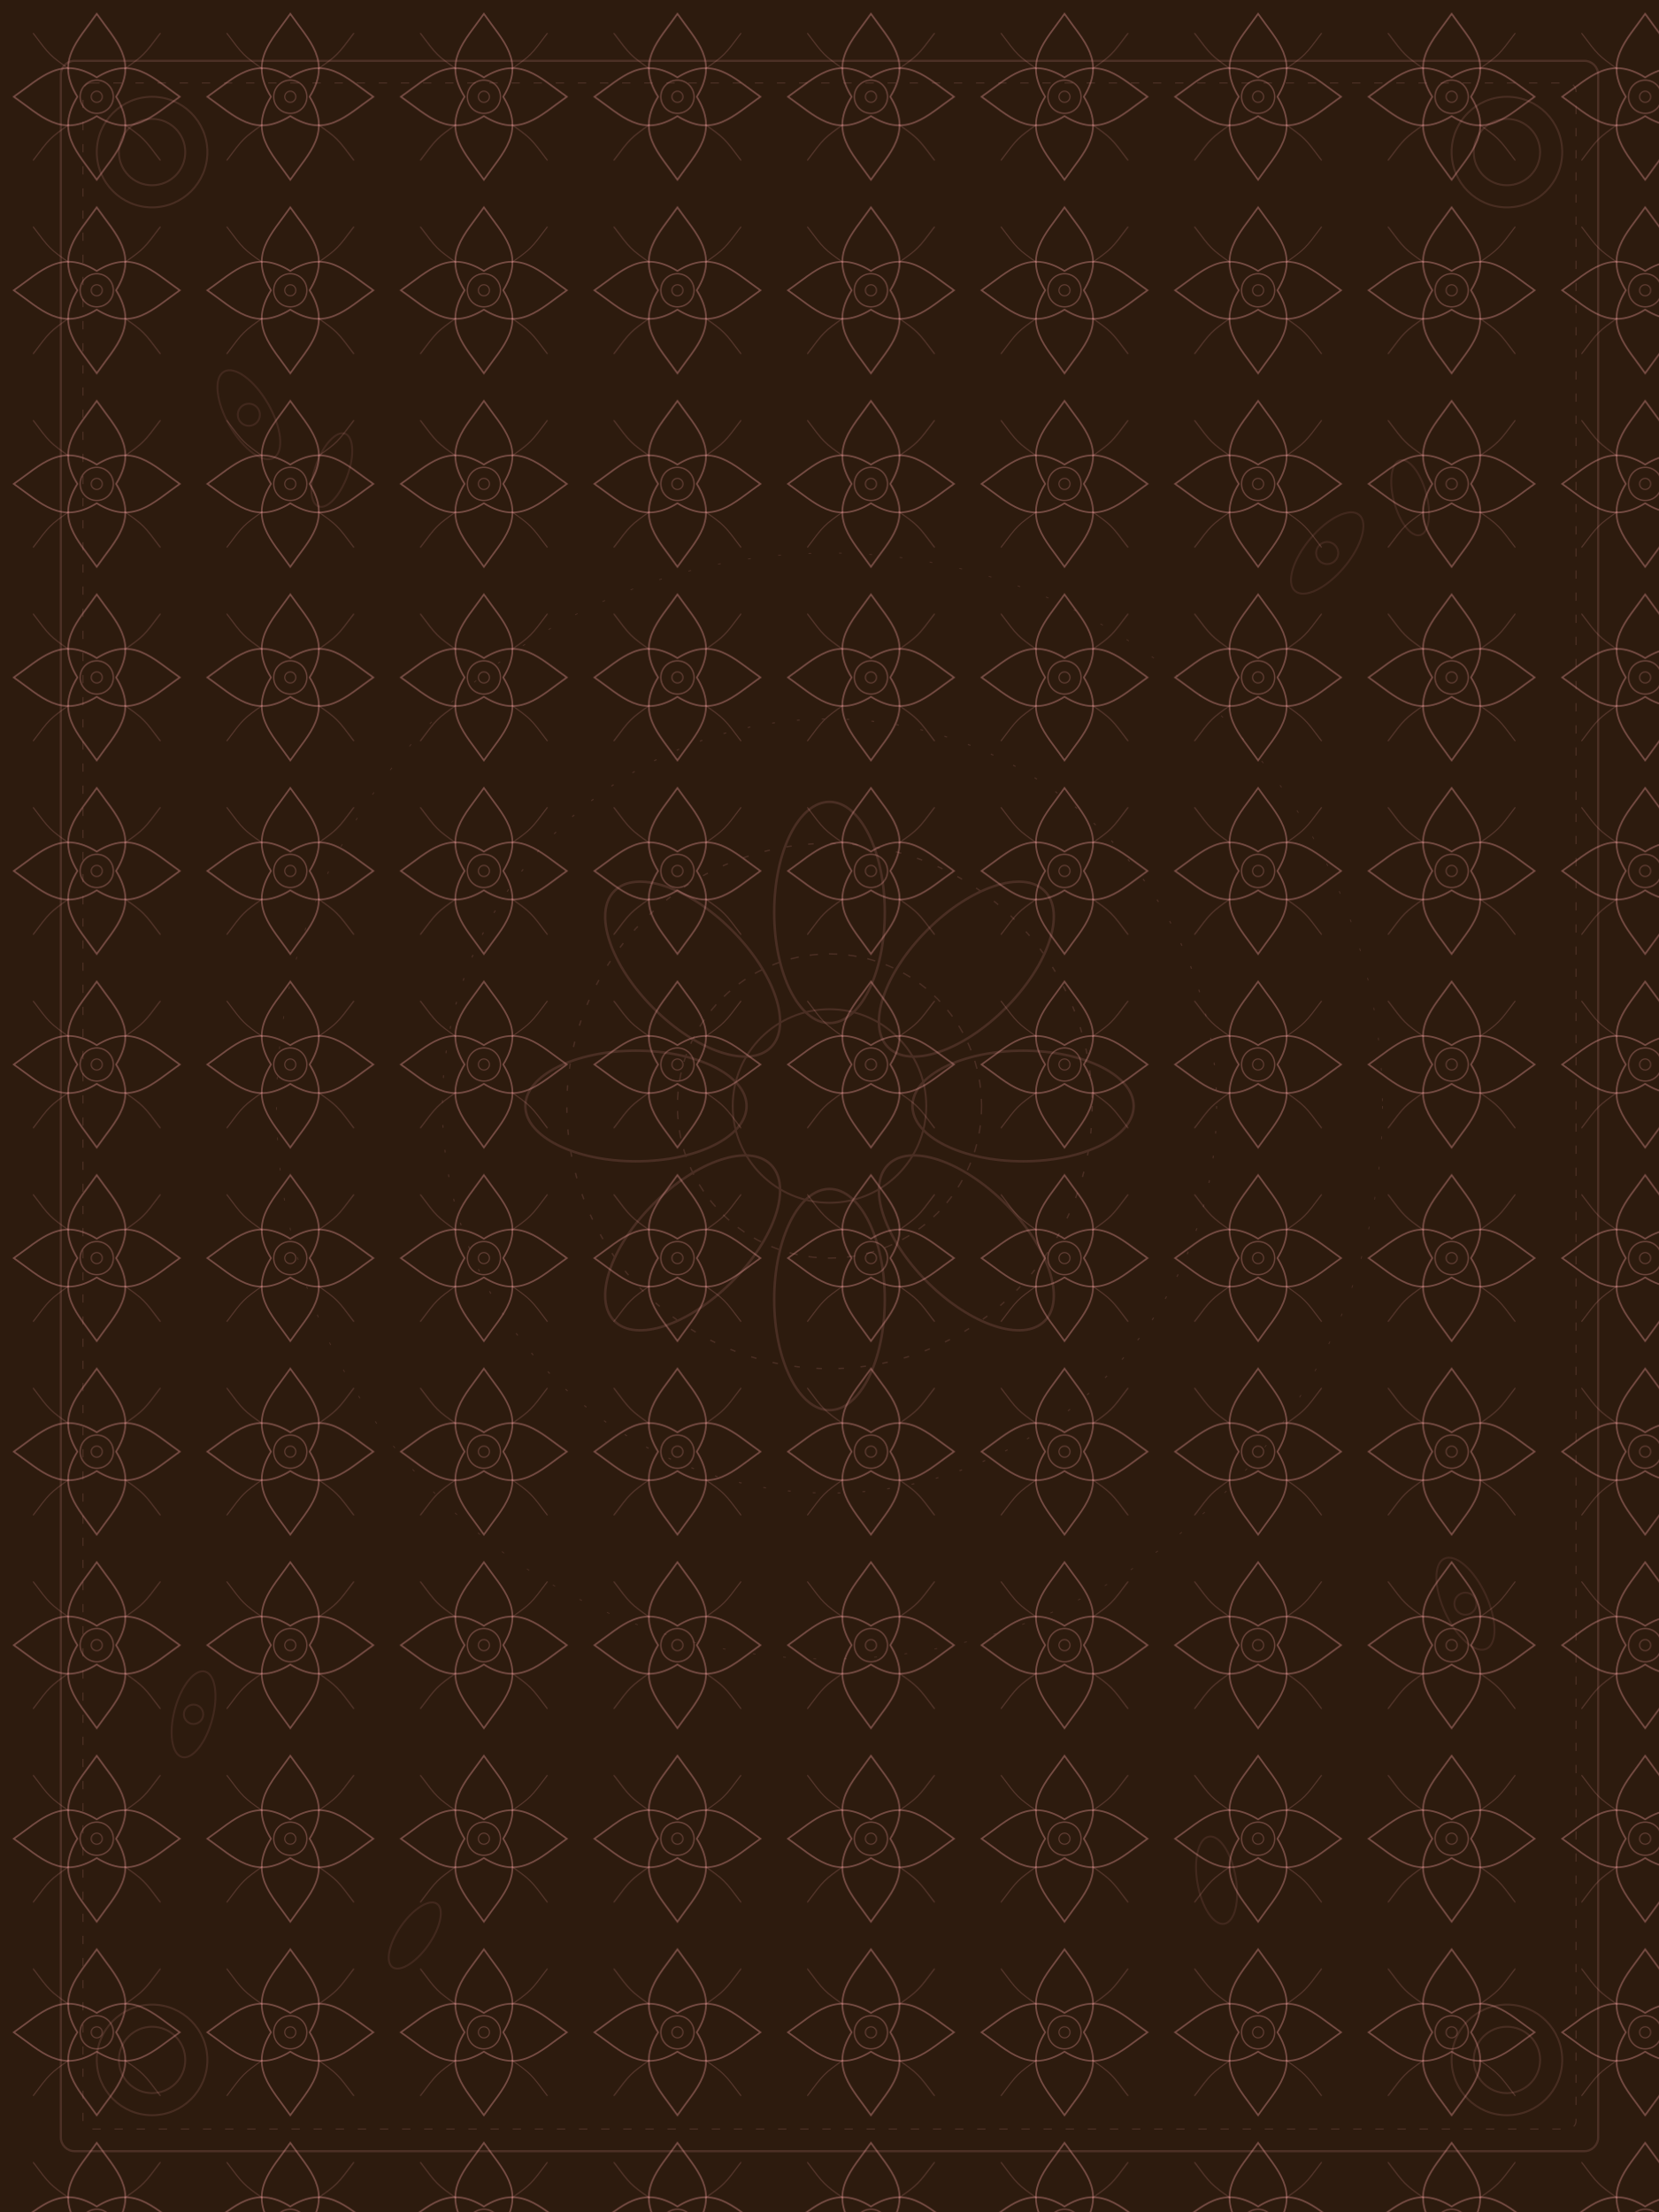
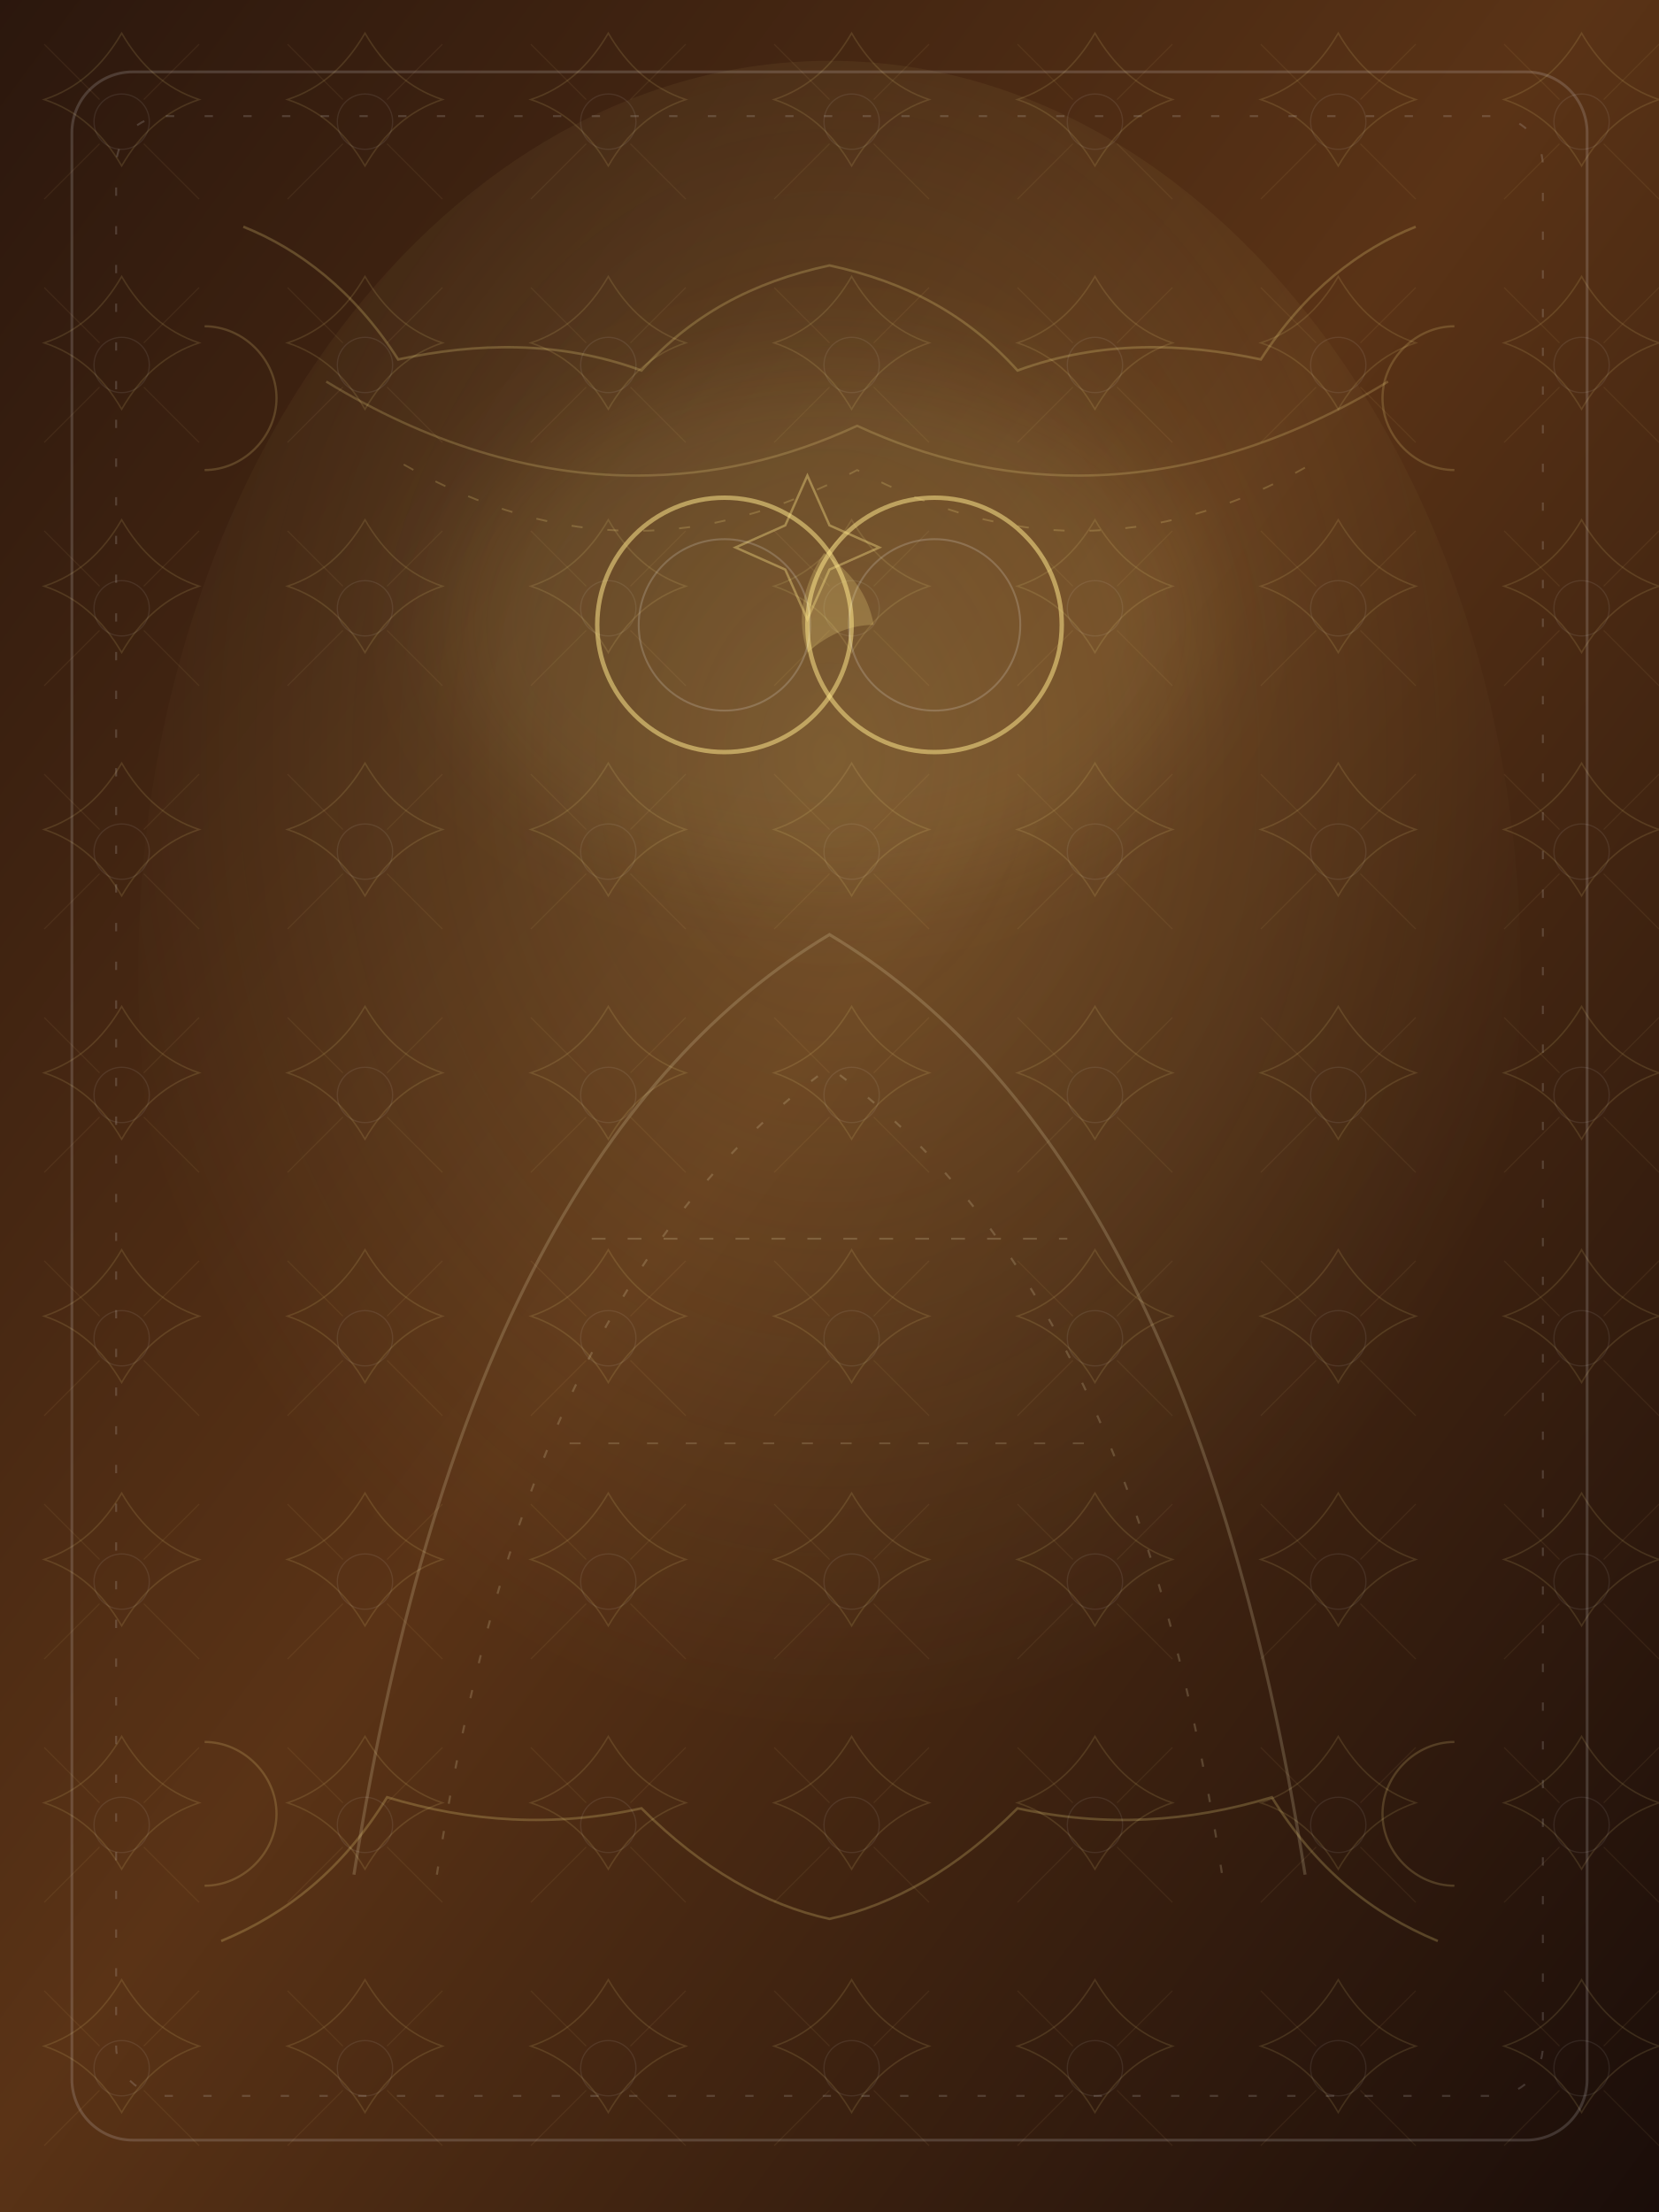
<svg xmlns="http://www.w3.org/2000/svg" viewBox="0 0 600 800" width="600" height="800">
-   <rect width="600" height="800" fill="#2d1b0e" />
  <defs>
-     <pattern id="floralArab" x="0" y="0" width="70" height="70" patternUnits="userSpaceOnUse">
-       <path d="M35,5 C42,15 50,22 42,35 C50,48 42,55 35,65 C28,55 20,48 28,35 C20,22 28,15 35,5 Z" fill="none" stroke="#fca5a5" stroke-width="0.6" opacity="0.35" />
-       <path d="M5,35 C15,28 22,20 35,28 C48,20 55,28 65,35 C55,42 48,50 35,42 C22,50 15,42 5,35 Z" fill="none" stroke="#fca5a5" stroke-width="0.6" opacity="0.35" />
-       <circle cx="35" cy="35" r="6" fill="none" stroke="#fca5a5" stroke-width="0.5" opacity="0.3" />
-       <circle cx="35" cy="35" r="2" fill="none" stroke="#fca5a5" stroke-width="0.4" opacity="0.25" />
-       <path d="M12,12 C18,20 18,20 25,25" fill="none" stroke="#fca5a5" stroke-width="0.4" opacity="0.2" />
-       <path d="M58,12 C52,20 52,20 45,25" fill="none" stroke="#fca5a5" stroke-width="0.4" opacity="0.2" />
-       <path d="M12,58 C18,50 18,50 25,45" fill="none" stroke="#fca5a5" stroke-width="0.4" opacity="0.2" />
-       <path d="M58,58 C52,50 52,50 45,45" fill="none" stroke="#fca5a5" stroke-width="0.4" opacity="0.2" />
+     <linearGradient id="bg" x1="0" y1="0" x2="1" y2="1">
+       <stop offset="0%" stop-color="#2b170d" />
+       <stop offset="48%" stop-color="#5a3316" />
+       <stop offset="100%" stop-color="#1a0d09" />
+     </linearGradient>
+     <radialGradient id="centerGlow" cx="50%" cy="38%" r="54%">
+       <stop offset="0%" stop-color="#fde68a" stop-opacity="0.18" />
+       <stop offset="100%" stop-color="#fde68a" stop-opacity="0" />
+     </radialGradient>
+     <pattern id="floral" width="88" height="88" patternUnits="userSpaceOnUse">
+       <path d="M44 12c7 12 16 20 28 24-12 4-21 12-28 24-7-12-16-20-28-24 12-4 21-12 28-24z" fill="none" stroke="#fde68a" stroke-width="0.55" opacity="0.18" />
+       <circle cx="44" cy="44" r="10" fill="none" stroke="#f8fafc" stroke-width="0.45" opacity="0.12" />
+       <path d="M16 16c8 8 12 12 20 20M72 16c-8 8-12 12-20 20M16 72c8-8 12-12 20-20M72 72c-8-8-12-12-20-20" fill="none" stroke="#fde68a" stroke-width="0.4" opacity="0.1" />
    </pattern>
+     <filter id="softGlow" x="-20%" y="-20%" width="140%" height="140%">
+       <feGaussianBlur stdDeviation="16" />
+     </filter>
  </defs>
-   <rect width="600" height="800" fill="url(#floralArab)" />
-   <g transform="translate(300,400)" opacity="0.14">
-     <g stroke="#fca5a5" fill="none">
-       <ellipse cx="0" cy="-70" rx="20" ry="40" stroke-width="0.9" transform="rotate(0)" />
-       <ellipse cx="0" cy="-70" rx="20" ry="40" stroke-width="0.9" transform="rotate(45)" />
-       <ellipse cx="0" cy="-70" rx="20" ry="40" stroke-width="0.9" transform="rotate(90)" />
-       <ellipse cx="0" cy="-70" rx="20" ry="40" stroke-width="0.9" transform="rotate(135)" />
-       <ellipse cx="0" cy="-70" rx="20" ry="40" stroke-width="0.9" transform="rotate(180)" />
-       <ellipse cx="0" cy="-70" rx="20" ry="40" stroke-width="0.9" transform="rotate(225)" />
-       <ellipse cx="0" cy="-70" rx="20" ry="40" stroke-width="0.9" transform="rotate(270)" />
-       <ellipse cx="0" cy="-70" rx="20" ry="40" stroke-width="0.9" transform="rotate(315)" />
-       <circle cx="0" cy="0" r="35" stroke-width="0.7" />
-       <circle cx="0" cy="0" r="55" stroke-width="0.5" stroke-dasharray="3,4" />
-       <circle cx="0" cy="0" r="95" stroke-width="0.5" stroke-dasharray="2,6" />
-       <circle cx="0" cy="0" r="140" stroke-width="0.4" stroke-dasharray="1,8" />
-       <circle cx="0" cy="0" r="200" stroke-width="0.3" stroke-dasharray="1,10" />
-     </g>
+   <rect width="600" height="800" fill="url(#bg)" />
+   <rect width="600" height="800" fill="url(#floral)" opacity="0.7" />
+   <ellipse cx="300" cy="352" rx="250" ry="330" fill="url(#centerGlow)" />
+   <g opacity="0.18" stroke="#fef3c7" fill="none">
+     <path d="M128 678c30-190 92-292 172-340 80 48 142 150 172 340" stroke-width="1.1" />
+     <path d="M158 678c24-156 74-242 142-292 68 50 118 136 142 292" stroke-width="0.75" stroke-dasharray="3 10" />
+     <path d="M214 448h172" stroke-width="0.7" stroke-dasharray="5 8" />
+     <path d="M206 522h188" stroke-width="0.6" stroke-dasharray="4 10" />
  </g>
-   <g opacity="0.1" stroke="#fca5a5" fill="none" stroke-width="0.7">
-     <ellipse cx="90" cy="150" rx="8" ry="18" transform="rotate(-30,90,150)" />
-     <ellipse cx="120" cy="170" rx="6" ry="14" transform="rotate(20,120,170)" />
-     <ellipse cx="480" cy="200" rx="8" ry="18" transform="rotate(40,480,200)" />
-     <ellipse cx="510" cy="180" rx="6" ry="14" transform="rotate(-15,510,180)" />
-     <ellipse cx="70" cy="620" rx="7" ry="16" transform="rotate(15,70,620)" />
-     <ellipse cx="530" cy="580" rx="8" ry="18" transform="rotate(-25,530,580)" />
-     <ellipse cx="150" cy="700" rx="6" ry="14" transform="rotate(35,150,700)" />
-     <ellipse cx="440" cy="680" rx="7" ry="16" transform="rotate(-10,440,680)" />
-     <circle cx="90" cy="150" r="4" />
-     <circle cx="480" cy="200" r="4" />
-     <circle cx="70" cy="620" r="3.5" />
-     <circle cx="530" cy="580" r="4" />
+   <g transform="translate(300 226)">
+     <ellipse cx="0" cy="0" rx="138" ry="94" fill="#fde68a" opacity="0.08" filter="url(#softGlow)" />
+     <circle cx="-38" cy="0" r="46" fill="none" stroke="#fde68a" stroke-width="1.6" opacity="0.54" />
+     <circle cx="38" cy="0" r="46" fill="none" stroke="#fde68a" stroke-width="1.6" opacity="0.54" />
+     <circle cx="-38" cy="0" r="31" fill="none" stroke="#f8fafc" stroke-width="0.7" opacity="0.18" />
+     <circle cx="38" cy="0" r="31" fill="none" stroke="#f8fafc" stroke-width="0.7" opacity="0.18" />
+     <path d="M-2-26c10 7 16 15 18 26-8 0-16 3-24 10-4-12-2-24 6-36z" fill="#fde68a" opacity="0.22" />
+     <path d="M-8-54l8 18 18 8-18 8-8 18-8-18-18-8 18-8z" fill="none" stroke="#fde68a" stroke-width="0.85" opacity="0.38" />
  </g>
-   <g opacity="0.15" stroke="#fca5a5" fill="none">
-     <rect x="22" y="22" width="556" height="756" rx="5" stroke-width="0.8" />
-     <rect x="30" y="30" width="540" height="740" rx="3" stroke-width="0.4" stroke-dasharray="3,5" />
+   <g opacity="0.2" stroke="#fde68a" fill="none">
+     <path d="M118 138c36 22 74 34 112 34 28 0 54-6 80-18 26 12 52 18 80 18 38 0 76-12 112-34" stroke-width="0.85" />
+     <path d="M146 168c28 16 56 24 84 24 25 0 52-7 80-22 28 15 55 22 80 22 28 0 56-8 84-24" stroke-width="0.65" stroke-dasharray="4 9" />
  </g>
-   <g opacity="0.13" stroke="#fca5a5" fill="none" stroke-width="0.7">
-     <circle cx="55" cy="55" r="20" />
-     <circle cx="55" cy="55" r="12" />
-     <circle cx="545" cy="55" r="20" />
-     <circle cx="545" cy="55" r="12" />
-     <circle cx="55" cy="745" r="20" />
-     <circle cx="55" cy="745" r="12" />
-     <circle cx="545" cy="745" r="20" />
-     <circle cx="545" cy="745" r="12" />
+   <g opacity="0.22" stroke="#fde68a" fill="none">
+     <path d="M88 82c20 8 40 23 56 48 28-6 58-7 88 4 18-20 40-32 68-38 28 6 50 18 68 38 30-11 60-10 88-4 16-25 36-40 56-48" stroke-width="0.9" />
+     <path d="M80 702c24-10 44-26 60-52 30 9 60 11 92 4 22 22 45 35 68 40 23-5 46-18 68-40 32 7 62 5 92-4 16 26 36 42 60 52" stroke-width="0.9" />
+   </g>
+   <g opacity="0.16" stroke="#f8fafc" fill="none">
+     <rect x="26" y="26" width="548" height="748" rx="22" stroke-width="1" />
+     <rect x="42" y="42" width="516" height="716" rx="18" stroke-width="0.7" stroke-dasharray="3 11" />
+   </g>
+   <g opacity="0.18" stroke="#fde68a" fill="none">
+     <path d="M74 118c14 0 26 12 26 26s-12 26-26 26" stroke-width="0.8" />
+     <path d="M526 118c-14 0-26 12-26 26s12 26 26 26" stroke-width="0.8" />
+     <path d="M74 682c14 0 26-12 26-26s-12-26-26-26" stroke-width="0.8" />
+     <path d="M526 682c-14 0-26-12-26-26s12-26 26-26" stroke-width="0.8" />
  </g>
</svg>
